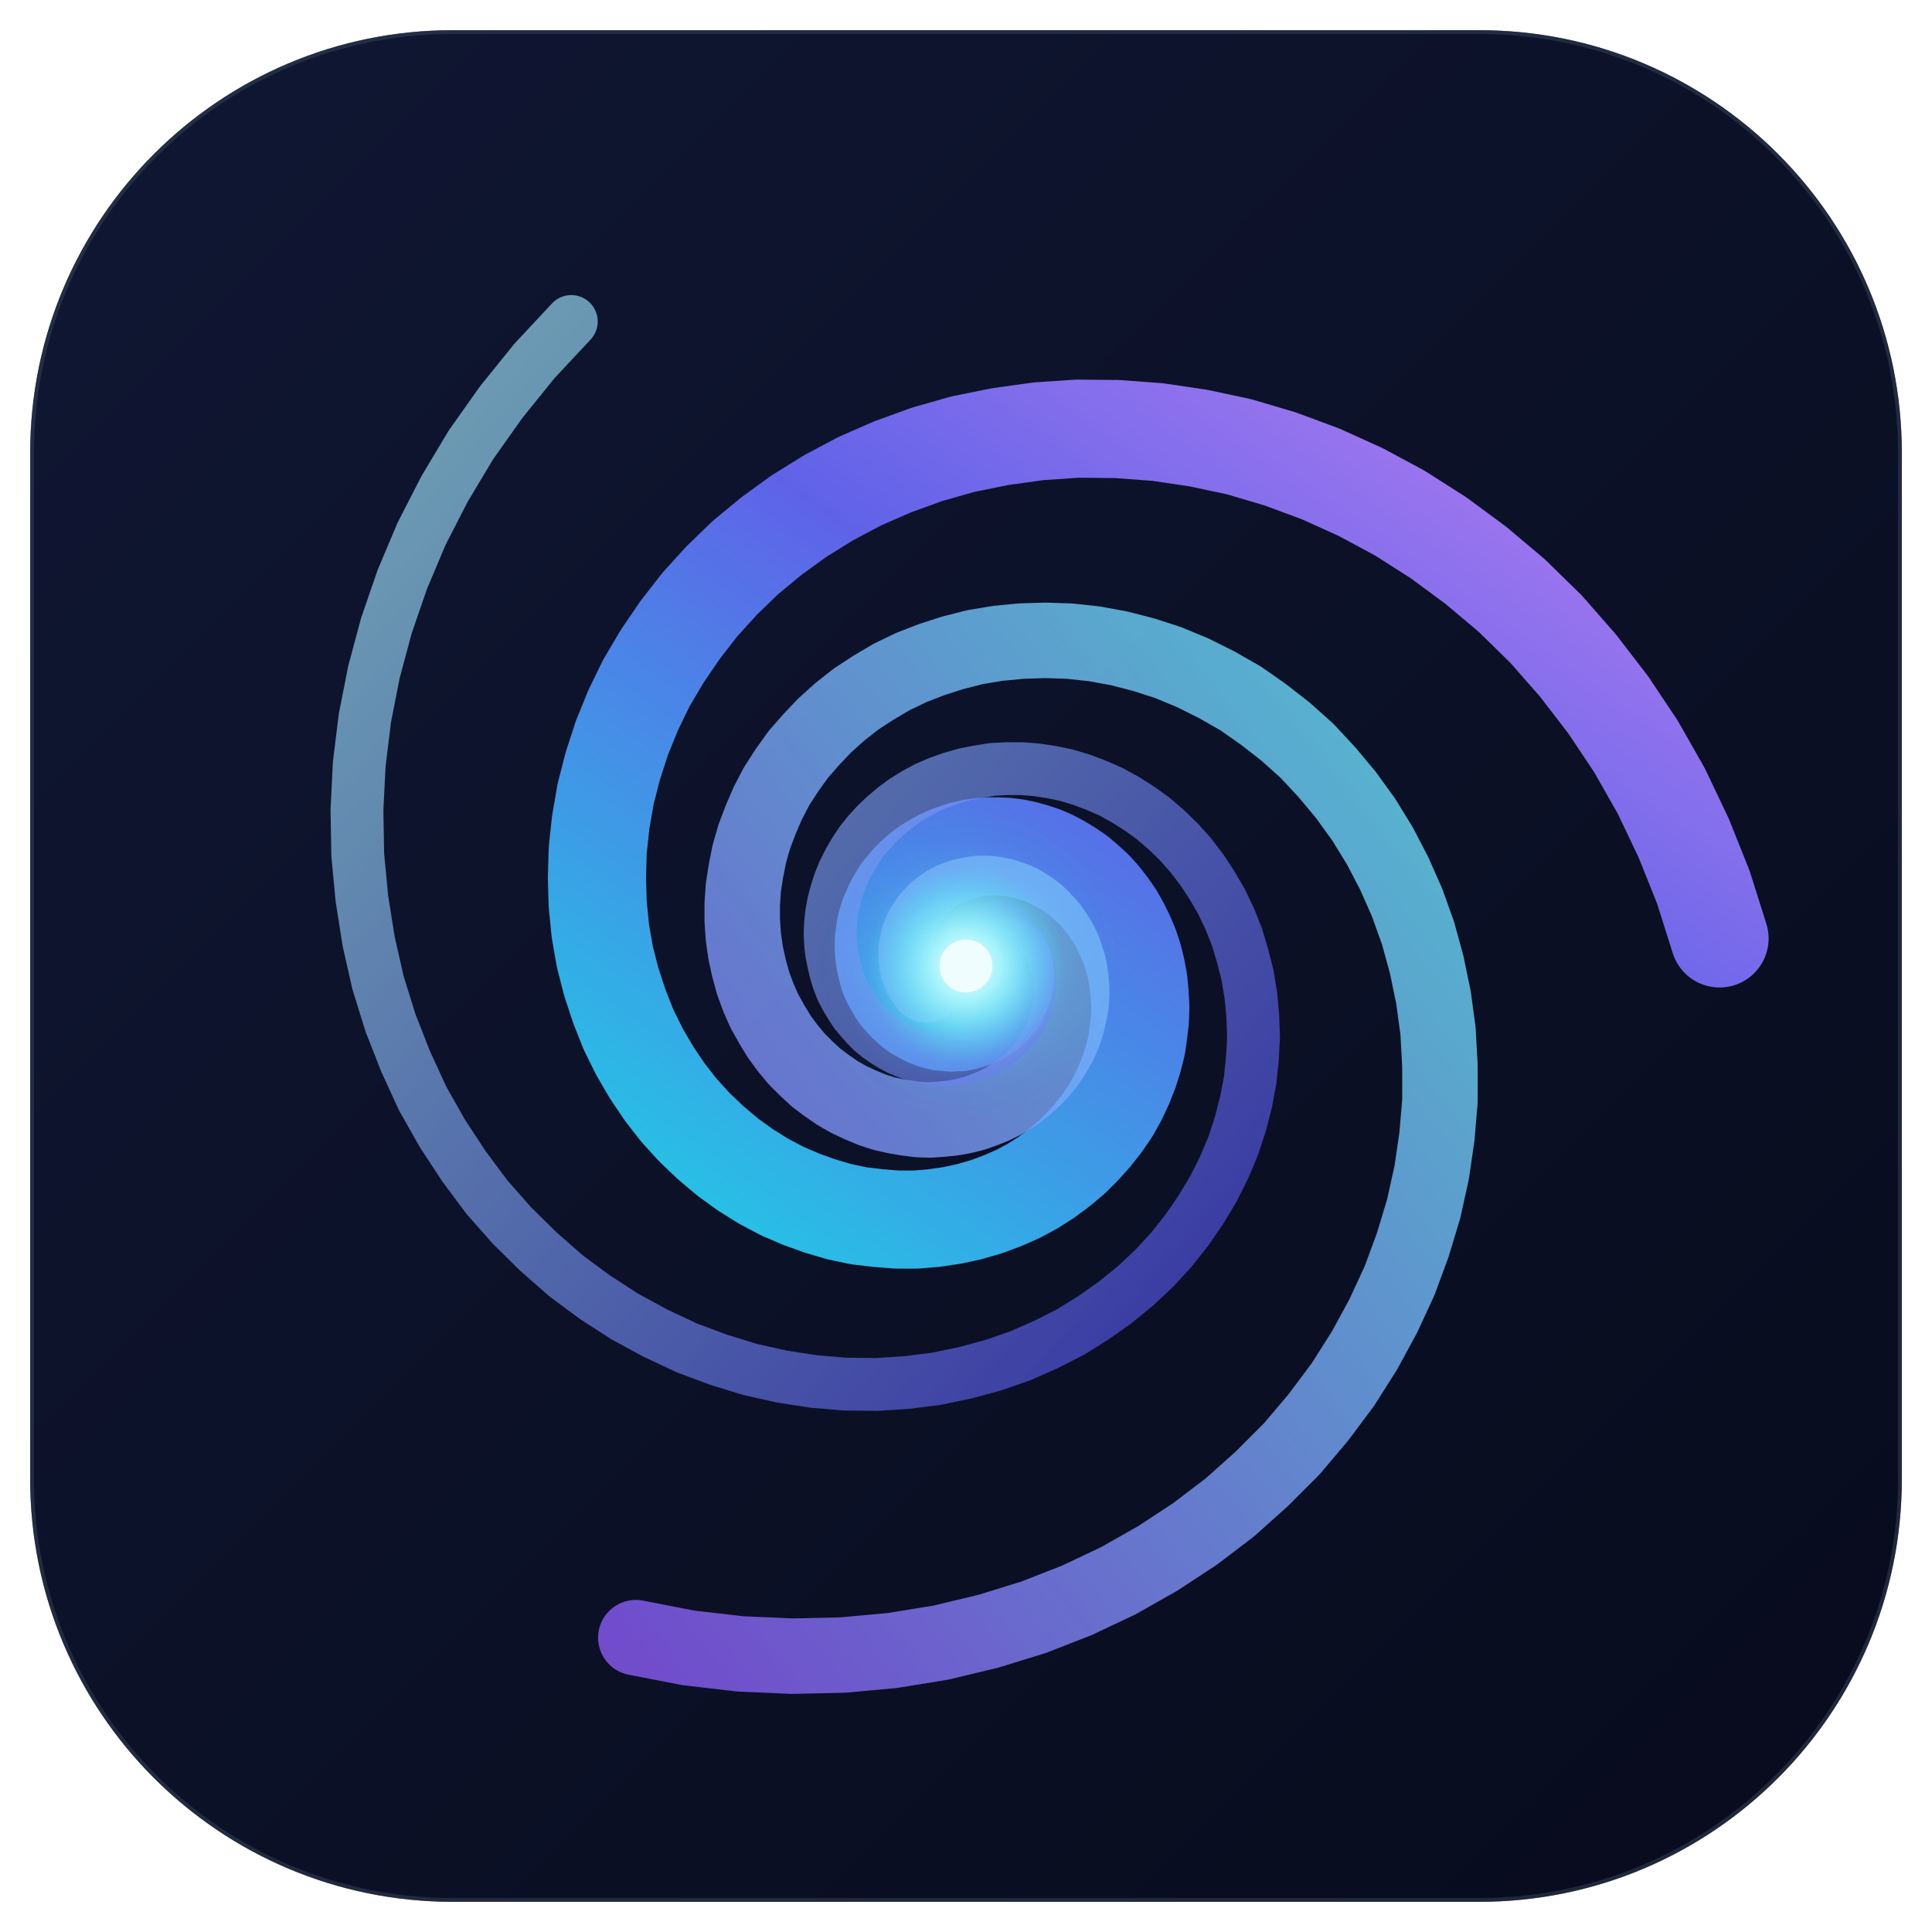
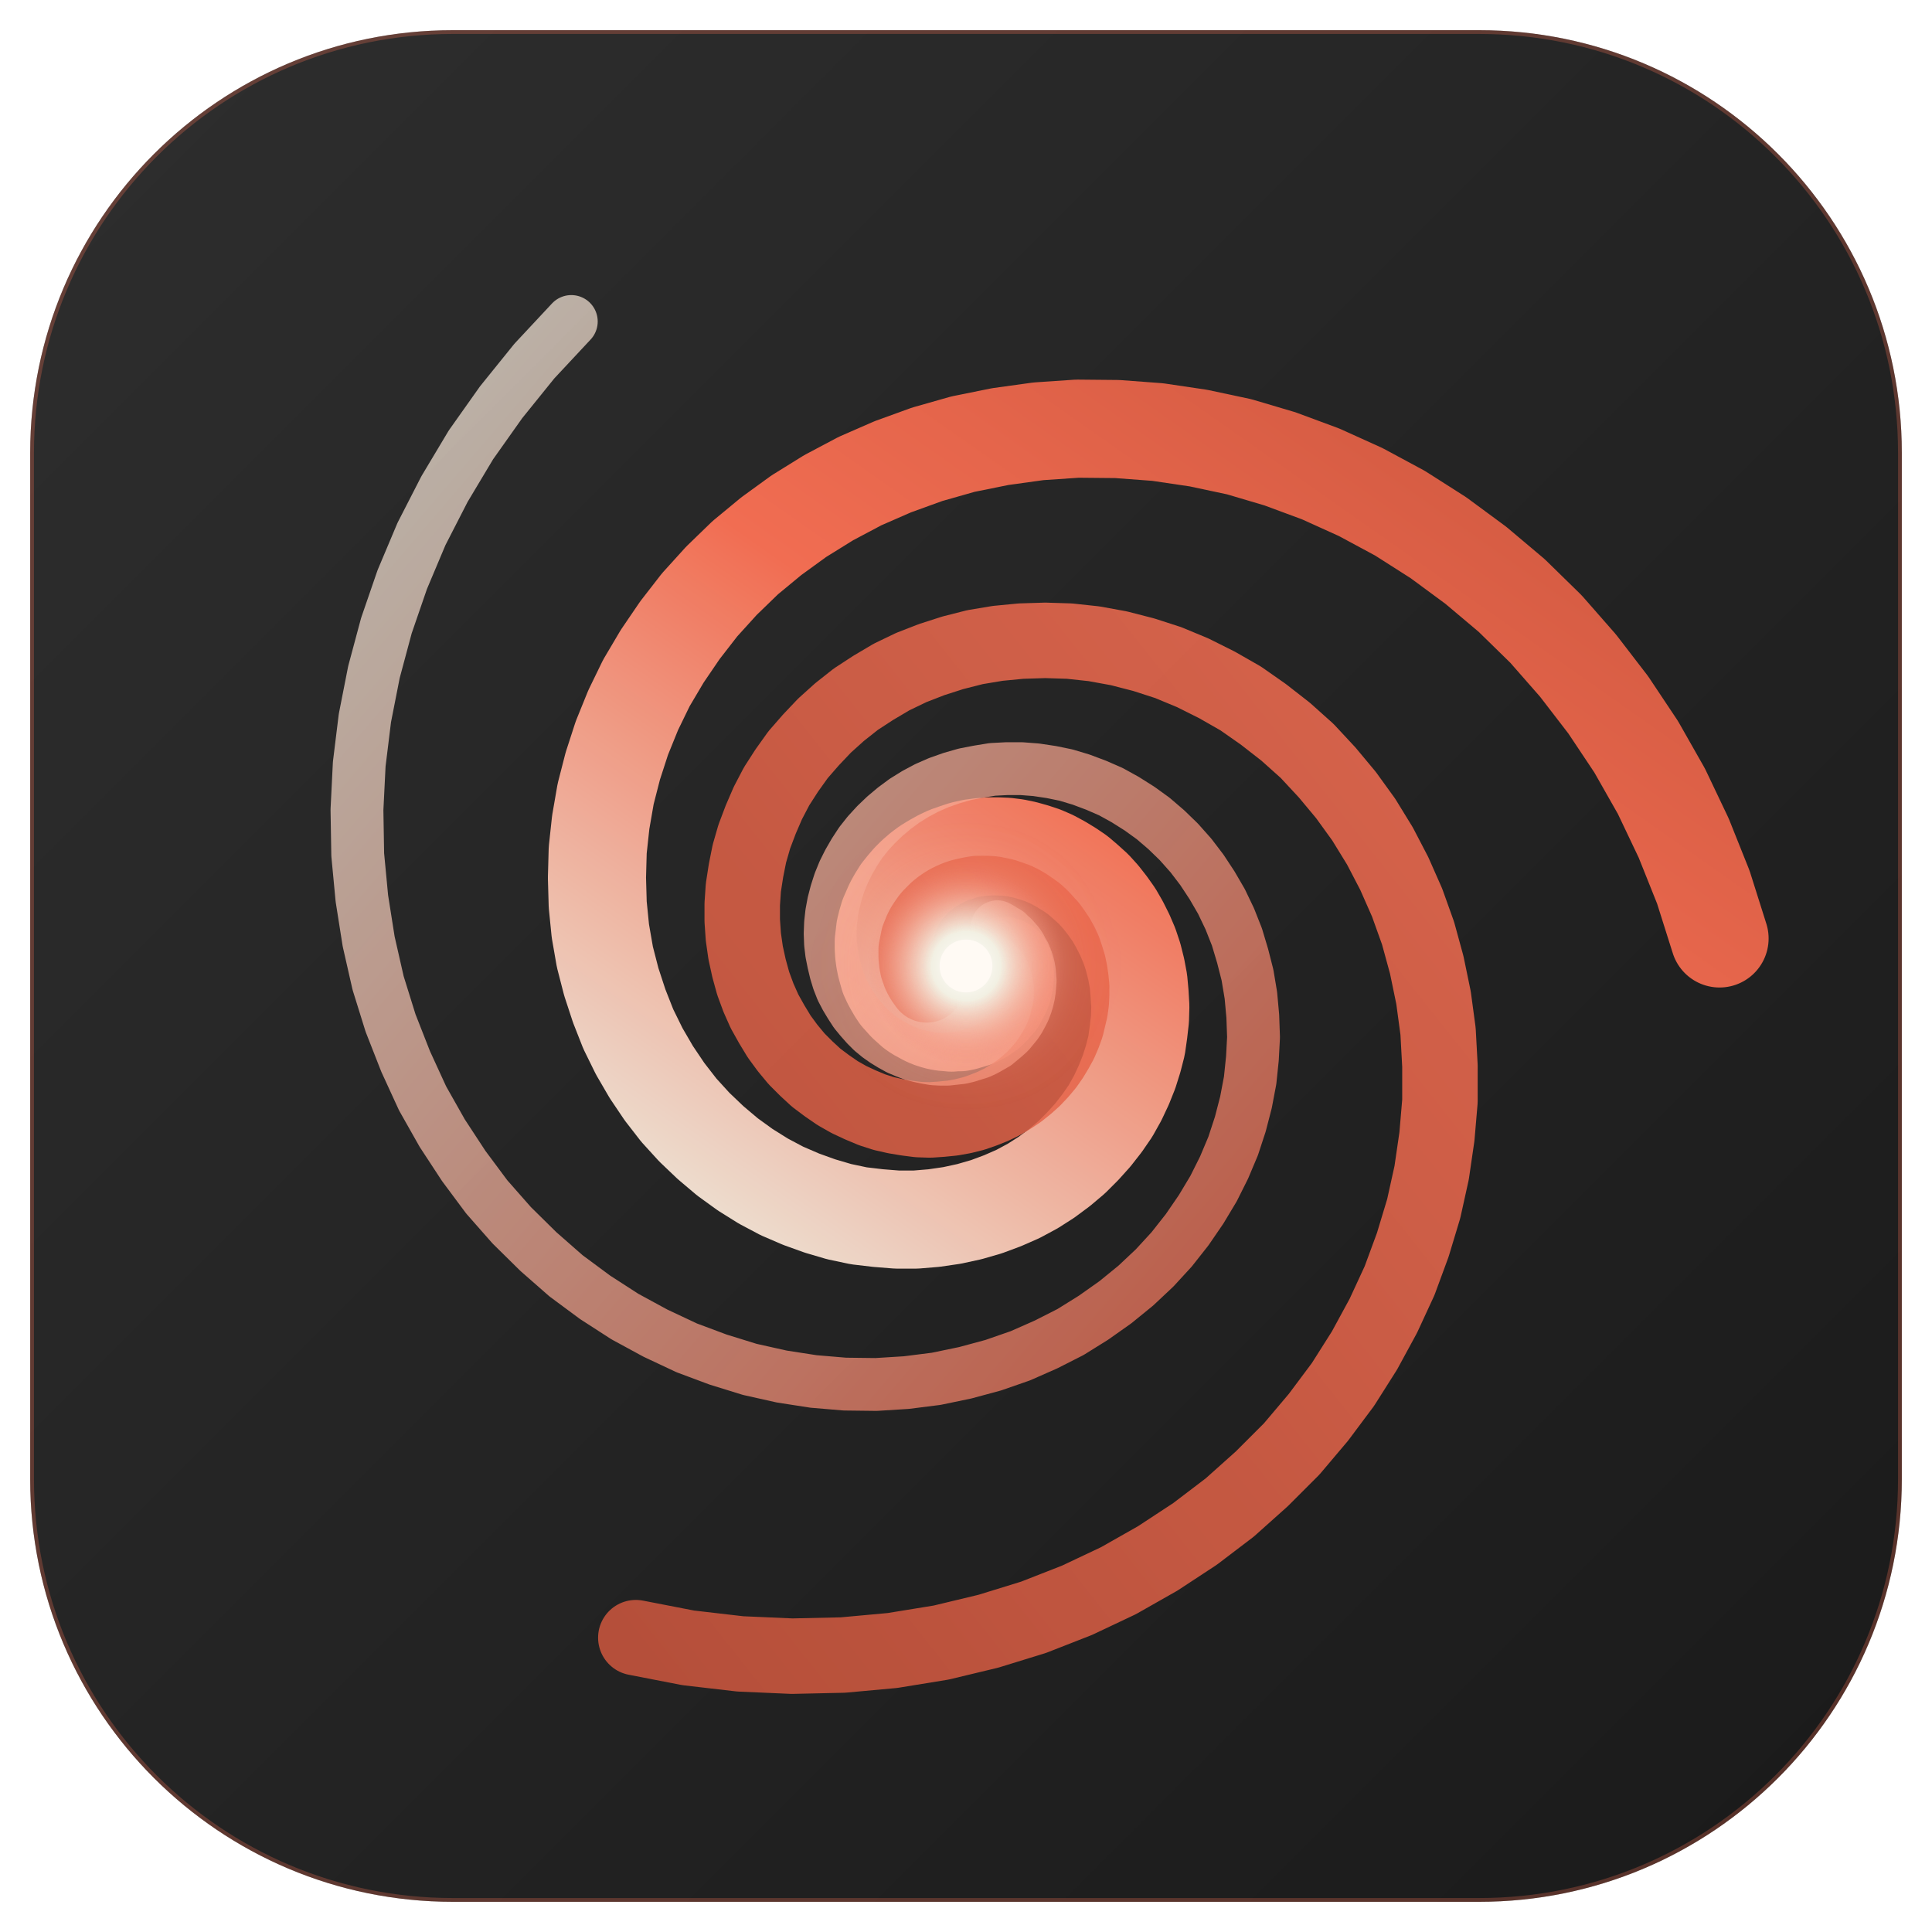
- <svg xmlns="http://www.w3.org/2000/svg" viewBox="0 0 512 512" width="512" height="512" role="img" aria-label="Zen Control logo">
+ <svg xmlns="http://www.w3.org/2000/svg" viewBox="0 0 512 512" width="512" height="512" role="img" aria-label="Zen Control logo: a warm coral spiral inspired by the Zen Browser palette">
  <defs>
    <linearGradient id="bg" x1="0" y1="0" x2="1" y2="1">
-       <stop offset="0" stop-color="#101733" />
-       <stop offset="1" stop-color="#070b1c" />
+       <stop offset="0" stop-color="#2e2e2e" />
+       <stop offset="1" stop-color="#1a1a1a" />
    </linearGradient>
    <linearGradient id="g1" x1="0" y1="1" x2="1" y2="0">
-       <stop offset="0" stop-color="#22d3ee" />
-       <stop offset="0.55" stop-color="#6366f1" />
-       <stop offset="1" stop-color="#c084fc" />
+       <stop offset="0" stop-color="#f2f0e3" />
+       <stop offset="0.5" stop-color="#f76f53" />
+       <stop offset="1" stop-color="#cf573e" />
    </linearGradient>
    <linearGradient id="g2" x1="1" y1="0" x2="0" y2="1">
-       <stop offset="0" stop-color="#67e8f9" />
-       <stop offset="1" stop-color="#8b5cf6" />
+       <stop offset="0" stop-color="#f76f53" />
+       <stop offset="1" stop-color="#cf573e" />
    </linearGradient>
    <linearGradient id="g3" x1="0" y1="0" x2="1" y2="1">
-       <stop offset="0" stop-color="#a5f3fc" />
-       <stop offset="1" stop-color="#4f46e5" />
+       <stop offset="0" stop-color="#f2f0e3" />
+       <stop offset="1" stop-color="#f76f53" />
    </linearGradient>
    <radialGradient id="core">
      <stop offset="0" stop-color="#ffffff" />
-       <stop offset="0.35" stop-color="#a5f3fc" />
-       <stop offset="1" stop-color="#22d3ee" stop-opacity="0" />
+       <stop offset="0.35" stop-color="#f2f0e3" />
+       <stop offset="1" stop-color="#f76f53" stop-opacity="0" />
    </radialGradient>
    <filter id="glow" x="-80%" y="-80%" width="260%" height="260%">
      <feGaussianBlur stdDeviation="8" result="b" />
      <feMerge>
        <feMergeNode in="b" />
        <feMergeNode in="SourceGraphic" />
      </feMerge>
    </filter>
  </defs>
  <rect x="8" y="8" width="496" height="496" rx="112" fill="url(#bg)" />
-   <rect x="8.5" y="8.5" width="495" height="495" rx="111.5" fill="none" stroke="#334155" stroke-opacity="0.55" />
-   <path d="M 266.0,256.0 L 266.1,256.7 L 266.2,257.4 L 266.3,258.2 L 266.3,259.0 L 266.2,259.7 L 266.1,260.5 L 265.9,261.3 L 265.7,262.1 L 265.4,262.8 L 265.0,263.6 L 264.6,264.4 L 264.2,265.1 L 263.6,265.8 L 263.0,266.5 L 262.4,267.1 L 261.7,267.8 L 260.9,268.3 L 260.1,268.9 L 259.3,269.3 L 258.4,269.8 L 257.4,270.1 L 256.4,270.4 L 255.4,270.7 L 254.4,270.9 L 253.3,270.9 L 252.2,271.0 L 251.1,270.9 L 249.9,270.8 L 248.8,270.6 L 247.7,270.3 L 246.5,269.9 L 245.4,269.4 L 244.3,268.8 L 243.2,268.2 L 242.2,267.5 L 241.2,266.6 L 240.2,265.7 L 239.3,264.7 L 238.4,263.7 L 237.6,262.5 L 236.9,261.3 L 236.2,260.0 L 235.6,258.7 L 235.2,257.3 L 234.8,255.8 L 234.5,254.3 L 234.3,252.8 L 234.2,251.2 L 234.2,249.5 L 234.4,247.9 L 234.6,246.2 L 235.0,244.6 L 235.5,242.9 L 236.2,241.3 L 236.9,239.7 L 237.8,238.1 L 238.8,236.5 L 240.0,235.0 L 241.2,233.6 L 242.6,232.2 L 244.1,230.9 L 245.7,229.7 L 247.5,228.6 L 249.3,227.6 L 251.2,226.7 L 253.2,226.0 L 255.3,225.3 L 257.5,224.8 L 259.7,224.5 L 262.0,224.3 L 264.4,224.3 L 266.7,224.4 L 269.1,224.7 L 271.5,225.2 L 274.0,225.9 L 276.4,226.7 L 278.7,227.7 L 281.1,229.0 L 283.4,230.4 L 285.6,231.9 L 287.7,233.7 L 289.8,235.6 L 291.7,237.7 L 293.5,240.0 L 295.2,242.4 L 296.7,245.0 L 298.1,247.8 L 299.3,250.6 L 300.3,253.6 L 301.1,256.8 L 301.7,260.0 L 302.0,263.3 L 302.2,266.7 L 302.1,270.1 L 301.7,273.6 L 301.2,277.1 L 300.3,280.6 L 299.2,284.1 L 297.8,287.6 L 296.2,291.0 L 294.3,294.4 L 292.1,297.6 L 289.6,300.8 L 286.9,303.8 L 284.0,306.7 L 280.8,309.4 L 277.3,312.0 L 273.7,314.3 L 269.8,316.4 L 265.7,318.2 L 261.4,319.8 L 256.9,321.1 L 252.3,322.1 L 247.5,322.8 L 242.7,323.2 L 237.7,323.2 L 232.7,322.8 L 227.6,322.2 L 222.4,321.1 L 217.3,319.6 L 212.3,317.8 L 207.2,315.6 L 202.3,313.0 L 197.5,310.0 L 192.8,306.6 L 188.3,302.8 L 184.0,298.7 L 179.9,294.2 L 176.1,289.3 L 172.6,284.1 L 169.4,278.6 L 166.5,272.7 L 164.1,266.6 L 162.0,260.2 L 160.3,253.6 L 159.1,246.7 L 158.4,239.7 L 158.2,232.6 L 158.4,225.3 L 159.2,217.9 L 160.5,210.4 L 162.4,203.0 L 164.8,195.6 L 167.8,188.2 L 171.3,181.0 L 175.5,173.9 L 180.2,167.0 L 185.4,160.3 L 191.2,153.9 L 197.5,147.8 L 204.4,142.1 L 211.7,136.8 L 219.6,131.9 L 227.9,127.5 L 236.6,123.7 L 245.7,120.4 L 255.2,117.7 L 265.1,115.7 L 275.2,114.3 L 285.5,113.6 L 296.1,113.7 L 306.8,114.5 L 317.6,116.1 L 328.4,118.4 L 339.2,121.6 L 350.0,125.6 L 360.6,130.4 L 371.0,136.0 L 381.2,142.5 L 391.1,149.8 L 400.6,157.8 L 409.7,166.7 L 418.2,176.4 L 426.2,186.8 L 433.6,197.9 L 440.3,209.7 L 446.2,222.1 L 451.4,235.1 L 455.7,248.7" fill="none" stroke="url(#g1)" stroke-width="26" stroke-linecap="round" stroke-linejoin="round" opacity="0.95" />
-   <path d="M 245.6,261.0 L 245.1,260.3 L 244.6,259.6 L 244.2,258.9 L 243.8,258.1 L 243.5,257.2 L 243.2,256.4 L 243.0,255.4 L 242.9,254.5 L 242.8,253.6 L 242.8,252.6 L 242.8,251.6 L 243.0,250.6 L 243.2,249.6 L 243.4,248.6 L 243.8,247.6 L 244.2,246.6 L 244.7,245.6 L 245.3,244.7 L 245.9,243.8 L 246.6,242.9 L 247.5,242.0 L 248.3,241.2 L 249.3,240.4 L 250.3,239.7 L 251.3,239.1 L 252.5,238.5 L 253.7,238.0 L 254.9,237.6 L 256.2,237.3 L 257.6,237.0 L 258.9,236.8 L 260.3,236.8 L 261.8,236.8 L 263.2,236.9 L 264.7,237.2 L 266.1,237.5 L 267.6,238.0 L 269.0,238.5 L 270.5,239.2 L 271.9,240.0 L 273.2,240.9 L 274.6,241.9 L 275.8,243.0 L 277.0,244.3 L 278.2,245.6 L 279.2,247.0 L 280.2,248.5 L 281.1,250.1 L 281.9,251.8 L 282.5,253.6 L 283.1,255.5 L 283.5,257.4 L 283.8,259.4 L 284.0,261.4 L 284.0,263.5 L 283.9,265.6 L 283.6,267.7 L 283.1,269.8 L 282.6,271.9 L 281.8,274.1 L 280.9,276.2 L 279.8,278.2 L 278.6,280.2 L 277.2,282.2 L 275.6,284.1 L 273.9,285.9 L 272.0,287.6 L 270.0,289.2 L 267.9,290.6 L 265.6,292.0 L 263.1,293.2 L 260.6,294.2 L 258.0,295.1 L 255.2,295.8 L 252.4,296.3 L 249.4,296.6 L 246.5,296.8 L 243.4,296.7 L 240.3,296.3 L 237.3,295.8 L 234.2,295.1 L 231.1,294.1 L 228.0,292.8 L 225.0,291.4 L 222.0,289.7 L 219.1,287.7 L 216.3,285.6 L 213.7,283.2 L 211.1,280.6 L 208.7,277.7 L 206.5,274.7 L 204.5,271.4 L 202.6,268.0 L 201.0,264.4 L 199.6,260.6 L 198.5,256.6 L 197.6,252.5 L 197.0,248.3 L 196.7,244.0 L 196.7,239.6 L 197.0,235.2 L 197.7,230.7 L 198.6,226.2 L 199.9,221.7 L 201.6,217.2 L 203.5,212.8 L 205.8,208.4 L 208.5,204.2 L 211.5,200.0 L 214.9,196.1 L 218.5,192.3 L 222.5,188.7 L 226.8,185.3 L 231.4,182.3 L 236.3,179.4 L 241.5,176.9 L 246.9,174.8 L 252.5,173.0 L 258.4,171.5 L 264.4,170.5 L 270.6,169.9 L 277.0,169.7 L 283.4,169.9 L 289.9,170.6 L 296.5,171.8 L 303.1,173.5 L 309.6,175.6 L 316.1,178.3 L 322.5,181.5 L 328.8,185.1 L 334.8,189.3 L 340.7,193.9 L 346.4,199.0 L 351.7,204.7 L 356.7,210.7 L 361.4,217.2 L 365.7,224.2 L 369.5,231.5 L 372.9,239.2 L 375.8,247.3 L 378.1,255.7 L 379.9,264.4 L 381.1,273.3 L 381.6,282.5 L 381.6,291.8 L 380.8,301.2 L 379.4,310.8 L 377.3,320.3 L 374.4,329.9 L 370.9,339.4 L 366.6,348.7 L 361.6,357.9 L 355.9,366.9 L 349.4,375.6 L 342.3,384.0 L 334.4,391.9 L 325.9,399.5 L 316.7,406.5 L 306.8,413.0 L 296.4,418.9 L 285.4,424.1 L 273.9,428.6 L 261.9,432.3 L 249.4,435.3 L 236.5,437.4 L 223.4,438.6 L 209.9,438.9 L 196.2,438.3 L 182.4,436.7 L 168.5,434.0" fill="none" stroke="url(#g2)" stroke-width="20" stroke-linecap="round" stroke-linejoin="round" opacity="0.8" />
-   <path d="M 264.3,245.6 L 265.2,246.1 L 266.0,246.6 L 266.9,247.1 L 267.6,247.8 L 268.4,248.5 L 269.1,249.3 L 269.8,250.1 L 270.4,251.0 L 270.9,252.0 L 271.5,253.0 L 271.9,254.0 L 272.3,255.1 L 272.6,256.3 L 272.8,257.4 L 272.9,258.7 L 273.0,259.9 L 272.9,261.2 L 272.8,262.4 L 272.6,263.7 L 272.3,265.0 L 271.9,266.3 L 271.4,267.6 L 270.8,268.8 L 270.1,270.1 L 269.3,271.3 L 268.4,272.4 L 267.4,273.6 L 266.3,274.6 L 265.1,275.6 L 263.9,276.6 L 262.5,277.4 L 261.1,278.2 L 259.6,278.9 L 258.0,279.4 L 256.4,279.9 L 254.7,280.3 L 252.9,280.5 L 251.1,280.7 L 249.3,280.7 L 247.4,280.6 L 245.6,280.3 L 243.7,279.9 L 241.8,279.4 L 240.0,278.7 L 238.1,277.9 L 236.3,276.9 L 234.5,275.8 L 232.8,274.6 L 231.1,273.2 L 229.6,271.7 L 228.1,270.0 L 226.7,268.3 L 225.4,266.3 L 224.2,264.3 L 223.1,262.2 L 222.2,259.9 L 221.5,257.6 L 220.9,255.1 L 220.4,252.6 L 220.1,250.1 L 220.0,247.4 L 220.1,244.7 L 220.4,242.0 L 220.9,239.3 L 221.6,236.6 L 222.5,233.8 L 223.6,231.1 L 224.9,228.5 L 226.4,225.9 L 228.1,223.3 L 230.0,220.9 L 232.2,218.5 L 234.5,216.3 L 237.0,214.2 L 239.7,212.2 L 242.6,210.4 L 245.6,208.8 L 248.8,207.4 L 252.2,206.2 L 255.7,205.2 L 259.3,204.5 L 263.0,203.9 L 266.8,203.7 L 270.7,203.7 L 274.6,204.0 L 278.6,204.6 L 282.5,205.4 L 286.5,206.6 L 290.5,208.1 L 294.4,209.8 L 298.2,211.9 L 302.0,214.3 L 305.6,216.9 L 309.1,219.9 L 312.4,223.1 L 315.6,226.7 L 318.5,230.5 L 321.2,234.6 L 323.7,238.9 L 325.9,243.5 L 327.8,248.3 L 329.3,253.3 L 330.6,258.4 L 331.5,263.8 L 332.0,269.3 L 332.2,274.9 L 331.9,280.5 L 331.3,286.3 L 330.2,292.1 L 328.7,297.9 L 326.8,303.7 L 324.4,309.4 L 321.6,315.0 L 318.3,320.5 L 314.6,325.9 L 310.5,331.1 L 306.0,336.0 L 301.0,340.7 L 295.6,345.1 L 289.8,349.2 L 283.7,353.0 L 277.2,356.3 L 270.4,359.3 L 263.2,361.8 L 255.8,363.8 L 248.1,365.4 L 240.2,366.4 L 232.2,366.9 L 223.9,366.8 L 215.6,366.1 L 207.2,364.8 L 198.7,362.9 L 190.3,360.3 L 182.0,357.2 L 173.7,353.3 L 165.6,348.9 L 157.7,343.8 L 150.0,338.1 L 142.7,331.7 L 135.6,324.7 L 129.0,317.2 L 122.9,309.0 L 117.2,300.3 L 112.0,291.1 L 107.5,281.3 L 103.5,271.1 L 100.2,260.5 L 97.7,249.5 L 95.9,238.1 L 94.8,226.5 L 94.6,214.6 L 95.2,202.5 L 96.7,190.3 L 99.1,178.1 L 102.4,165.8 L 106.6,153.6 L 111.7,141.5 L 117.8,129.6 L 124.8,117.9 L 132.8,106.6 L 141.6,95.7 L 151.4,85.2" fill="none" stroke="url(#g3)" stroke-width="14" stroke-linecap="round" stroke-linejoin="round" opacity="0.65" />
+   <rect x="8.5" y="8.5" width="495" height="495" rx="111.5" fill="none" stroke="#f76f53" stroke-opacity="0.28" />
+   <path d="M 266.0,256.0 L 266.1,256.7 L 266.2,257.4 L 266.3,258.2 L 266.3,259.0 L 266.2,259.7 L 266.1,260.5 L 265.9,261.3 L 265.7,262.1 L 265.4,262.8 L 265.0,263.6 L 264.6,264.4 L 264.2,265.1 L 263.6,265.8 L 263.0,266.5 L 262.4,267.1 L 261.7,267.8 L 260.9,268.3 L 260.1,268.9 L 259.3,269.3 L 258.4,269.8 L 257.4,270.1 L 256.4,270.4 L 255.4,270.7 L 254.4,270.9 L 253.3,270.9 L 252.2,271.0 L 251.1,270.9 L 249.9,270.8 L 248.8,270.6 L 247.7,270.3 L 246.5,269.9 L 245.4,269.4 L 244.3,268.8 L 243.2,268.2 L 242.2,267.5 L 241.2,266.6 L 240.2,265.7 L 239.3,264.7 L 238.4,263.7 L 237.6,262.5 L 236.9,261.3 L 236.2,260.0 L 235.6,258.7 L 235.2,257.3 L 234.8,255.8 L 234.5,254.3 L 234.3,252.8 L 234.2,251.2 L 234.2,249.5 L 234.4,247.9 L 234.6,246.2 L 235.0,244.6 L 235.5,242.9 L 236.2,241.3 L 236.9,239.7 L 237.8,238.1 L 238.8,236.5 L 240.0,235.0 L 241.2,233.6 L 242.6,232.2 L 244.1,230.9 L 245.7,229.7 L 247.5,228.6 L 249.3,227.6 L 251.2,226.7 L 253.2,226.0 L 255.3,225.3 L 257.5,224.8 L 259.7,224.5 L 262.0,224.3 L 264.4,224.3 L 266.7,224.4 L 269.1,224.7 L 271.5,225.2 L 274.0,225.9 L 276.4,226.7 L 278.7,227.7 L 281.1,229.0 L 283.4,230.4 L 285.6,231.9 L 287.7,233.7 L 289.8,235.6 L 291.7,237.7 L 293.5,240.0 L 295.2,242.4 L 296.7,245.0 L 298.1,247.8 L 299.3,250.6 L 300.3,253.6 L 301.1,256.8 L 301.7,260.0 L 302.0,263.3 L 302.2,266.7 L 302.1,270.1 L 301.7,273.6 L 301.2,277.1 L 300.3,280.6 L 299.2,284.1 L 297.8,287.6 L 296.2,291.0 L 294.3,294.4 L 292.1,297.6 L 289.6,300.8 L 286.9,303.8 L 284.0,306.7 L 280.8,309.4 L 277.3,312.0 L 273.7,314.3 L 269.8,316.4 L 265.7,318.2 L 261.4,319.8 L 256.9,321.1 L 252.3,322.1 L 247.5,322.8 L 242.7,323.2 L 237.7,323.2 L 232.7,322.8 L 227.6,322.2 L 222.4,321.1 L 217.3,319.6 L 212.3,317.8 L 207.2,315.6 L 202.3,313.0 L 197.5,310.0 L 192.8,306.6 L 188.3,302.8 L 184.0,298.7 L 179.9,294.2 L 176.1,289.3 L 172.6,284.1 L 169.4,278.6 L 166.5,272.7 L 164.1,266.6 L 162.0,260.2 L 160.3,253.6 L 159.1,246.7 L 158.4,239.7 L 158.2,232.6 L 158.4,225.3 L 159.2,217.9 L 160.5,210.4 L 162.4,203.0 L 164.8,195.6 L 167.8,188.2 L 171.3,181.0 L 175.5,173.9 L 180.2,167.0 L 185.4,160.3 L 191.2,153.9 L 197.5,147.8 L 204.4,142.1 L 211.7,136.8 L 219.6,131.9 L 227.9,127.5 L 236.6,123.7 L 245.7,120.4 L 255.2,117.7 L 265.1,115.7 L 275.2,114.3 L 285.5,113.6 L 296.1,113.7 L 306.8,114.5 L 317.6,116.1 L 328.4,118.4 L 339.2,121.6 L 350.0,125.6 L 360.6,130.4 L 371.0,136.0 L 381.2,142.5 L 391.1,149.8 L 400.6,157.8 L 409.7,166.7 L 418.2,176.4 L 426.2,186.8 L 433.6,197.9 L 440.3,209.7 L 446.2,222.1 L 451.4,235.1 L 455.7,248.7" fill="none" stroke="url(#g1)" stroke-width="26" stroke-linecap="round" stroke-linejoin="round" opacity="0.97" />
+   <path d="M 245.6,261.0 L 245.1,260.3 L 244.6,259.6 L 244.2,258.9 L 243.8,258.1 L 243.5,257.2 L 243.2,256.4 L 243.0,255.4 L 242.9,254.5 L 242.8,253.6 L 242.8,252.6 L 242.8,251.6 L 243.0,250.6 L 243.2,249.6 L 243.4,248.6 L 243.8,247.6 L 244.2,246.6 L 244.7,245.6 L 245.3,244.7 L 245.9,243.8 L 246.6,242.9 L 247.5,242.0 L 248.3,241.2 L 249.3,240.4 L 250.3,239.7 L 251.3,239.1 L 252.5,238.5 L 253.7,238.0 L 254.9,237.6 L 256.2,237.3 L 257.6,237.0 L 258.9,236.8 L 260.3,236.8 L 261.8,236.8 L 263.2,236.9 L 264.7,237.2 L 266.1,237.5 L 267.6,238.0 L 269.0,238.5 L 270.5,239.2 L 271.9,240.0 L 273.2,240.9 L 274.6,241.9 L 275.8,243.0 L 277.0,244.3 L 278.2,245.6 L 279.2,247.0 L 280.2,248.5 L 281.1,250.1 L 281.9,251.8 L 282.5,253.6 L 283.1,255.5 L 283.5,257.4 L 283.8,259.4 L 284.0,261.4 L 284.0,263.5 L 283.9,265.6 L 283.6,267.7 L 283.1,269.8 L 282.6,271.9 L 281.8,274.1 L 280.9,276.2 L 279.8,278.2 L 278.6,280.2 L 277.2,282.2 L 275.6,284.1 L 273.9,285.9 L 272.0,287.6 L 270.0,289.2 L 267.9,290.6 L 265.6,292.0 L 263.1,293.2 L 260.6,294.2 L 258.0,295.1 L 255.2,295.8 L 252.4,296.3 L 249.4,296.6 L 246.5,296.8 L 243.4,296.7 L 240.3,296.3 L 237.3,295.8 L 234.2,295.1 L 231.1,294.1 L 228.0,292.8 L 225.0,291.4 L 222.0,289.7 L 219.1,287.7 L 216.3,285.6 L 213.7,283.2 L 211.1,280.6 L 208.7,277.7 L 206.5,274.7 L 204.5,271.4 L 202.6,268.0 L 201.0,264.4 L 199.6,260.6 L 198.5,256.6 L 197.6,252.5 L 197.0,248.3 L 196.7,244.0 L 196.7,239.6 L 197.0,235.2 L 197.7,230.7 L 198.6,226.2 L 199.9,221.7 L 201.6,217.2 L 203.5,212.8 L 205.8,208.4 L 208.5,204.2 L 211.5,200.0 L 214.9,196.1 L 218.5,192.3 L 222.5,188.7 L 226.8,185.3 L 231.4,182.3 L 236.3,179.4 L 241.5,176.9 L 246.9,174.8 L 252.5,173.0 L 258.4,171.5 L 264.4,170.5 L 270.6,169.9 L 277.0,169.7 L 283.4,169.9 L 289.9,170.6 L 296.5,171.8 L 303.1,173.5 L 309.6,175.6 L 316.1,178.3 L 322.5,181.5 L 328.8,185.1 L 334.8,189.3 L 340.7,193.9 L 346.4,199.0 L 351.7,204.7 L 356.7,210.7 L 361.4,217.2 L 365.7,224.2 L 369.5,231.5 L 372.9,239.2 L 375.8,247.3 L 378.1,255.7 L 379.9,264.4 L 381.1,273.3 L 381.6,282.5 L 381.6,291.8 L 380.8,301.2 L 379.4,310.8 L 377.3,320.3 L 374.4,329.9 L 370.9,339.4 L 366.6,348.7 L 361.6,357.9 L 355.9,366.9 L 349.4,375.6 L 342.3,384.0 L 334.4,391.9 L 325.9,399.5 L 316.7,406.5 L 306.8,413.0 L 296.4,418.9 L 285.4,424.1 L 273.9,428.6 L 261.9,432.3 L 249.4,435.3 L 236.5,437.4 L 223.4,438.6 L 209.9,438.9 L 196.2,438.3 L 182.4,436.7 L 168.5,434.0" fill="none" stroke="url(#g2)" stroke-width="20" stroke-linecap="round" stroke-linejoin="round" opacity="0.85" />
+   <path d="M 264.3,245.6 L 265.2,246.1 L 266.0,246.6 L 266.9,247.1 L 267.6,247.8 L 268.4,248.5 L 269.1,249.3 L 269.8,250.1 L 270.4,251.0 L 270.9,252.0 L 271.5,253.0 L 271.9,254.0 L 272.3,255.1 L 272.6,256.3 L 272.8,257.4 L 272.9,258.7 L 273.0,259.9 L 272.9,261.2 L 272.8,262.4 L 272.6,263.7 L 272.3,265.0 L 271.9,266.3 L 271.4,267.6 L 270.8,268.8 L 270.1,270.1 L 269.3,271.3 L 268.4,272.4 L 267.4,273.6 L 266.3,274.6 L 265.1,275.6 L 263.9,276.6 L 262.5,277.4 L 261.1,278.2 L 259.6,278.9 L 258.0,279.4 L 256.4,279.9 L 254.7,280.3 L 252.9,280.5 L 251.1,280.7 L 249.3,280.7 L 247.4,280.6 L 245.6,280.3 L 243.7,279.9 L 241.8,279.4 L 240.0,278.7 L 238.1,277.9 L 236.3,276.9 L 234.5,275.8 L 232.8,274.6 L 231.1,273.2 L 229.6,271.7 L 228.1,270.0 L 226.7,268.3 L 225.4,266.3 L 224.2,264.3 L 223.1,262.2 L 222.2,259.9 L 221.5,257.6 L 220.9,255.1 L 220.4,252.6 L 220.1,250.1 L 220.0,247.4 L 220.1,244.7 L 220.4,242.0 L 220.9,239.3 L 221.6,236.6 L 222.5,233.8 L 223.6,231.1 L 224.9,228.5 L 226.4,225.9 L 228.1,223.3 L 230.0,220.9 L 232.2,218.5 L 234.5,216.3 L 237.0,214.2 L 239.7,212.2 L 242.6,210.4 L 245.6,208.8 L 248.8,207.4 L 252.2,206.2 L 255.7,205.2 L 259.3,204.5 L 263.0,203.9 L 266.8,203.7 L 270.7,203.7 L 274.6,204.0 L 278.6,204.6 L 282.5,205.4 L 286.5,206.6 L 290.5,208.1 L 294.4,209.8 L 298.2,211.9 L 302.0,214.3 L 305.6,216.9 L 309.1,219.9 L 312.4,223.1 L 315.6,226.7 L 318.5,230.5 L 321.2,234.6 L 323.7,238.9 L 325.9,243.5 L 327.8,248.3 L 329.3,253.3 L 330.6,258.4 L 331.5,263.8 L 332.0,269.3 L 332.2,274.9 L 331.9,280.5 L 331.3,286.3 L 330.2,292.1 L 328.7,297.9 L 326.8,303.7 L 324.4,309.4 L 321.6,315.0 L 318.3,320.5 L 314.6,325.9 L 310.5,331.1 L 306.0,336.0 L 301.0,340.7 L 295.6,345.1 L 289.8,349.2 L 283.7,353.0 L 277.2,356.3 L 270.4,359.3 L 263.2,361.8 L 255.8,363.8 L 248.1,365.4 L 240.2,366.4 L 232.2,366.9 L 223.9,366.8 L 215.6,366.1 L 207.2,364.8 L 198.7,362.9 L 190.3,360.3 L 182.0,357.2 L 173.7,353.3 L 165.6,348.9 L 157.7,343.8 L 150.0,338.1 L 142.7,331.7 L 135.6,324.7 L 129.0,317.2 L 122.9,309.0 L 117.2,300.3 L 112.0,291.1 L 107.5,281.3 L 103.5,271.1 L 100.2,260.5 L 97.7,249.5 L 95.9,238.1 L 94.8,226.5 L 94.6,214.6 L 95.2,202.5 L 96.7,190.3 L 99.1,178.1 L 102.4,165.8 L 106.6,153.6 L 111.7,141.5 L 117.8,129.6 L 124.8,117.9 L 132.8,106.6 L 141.6,95.7 L 151.4,85.2" fill="none" stroke="url(#g3)" stroke-width="14" stroke-linecap="round" stroke-linejoin="round" opacity="0.72" />
  <circle cx="256" cy="256" r="26" fill="url(#core)" filter="url(#glow)" />
-   <circle cx="256" cy="256" r="7" fill="#f0fdff" />
+   <circle cx="256" cy="256" r="7" fill="#fffaf4" />
</svg>
